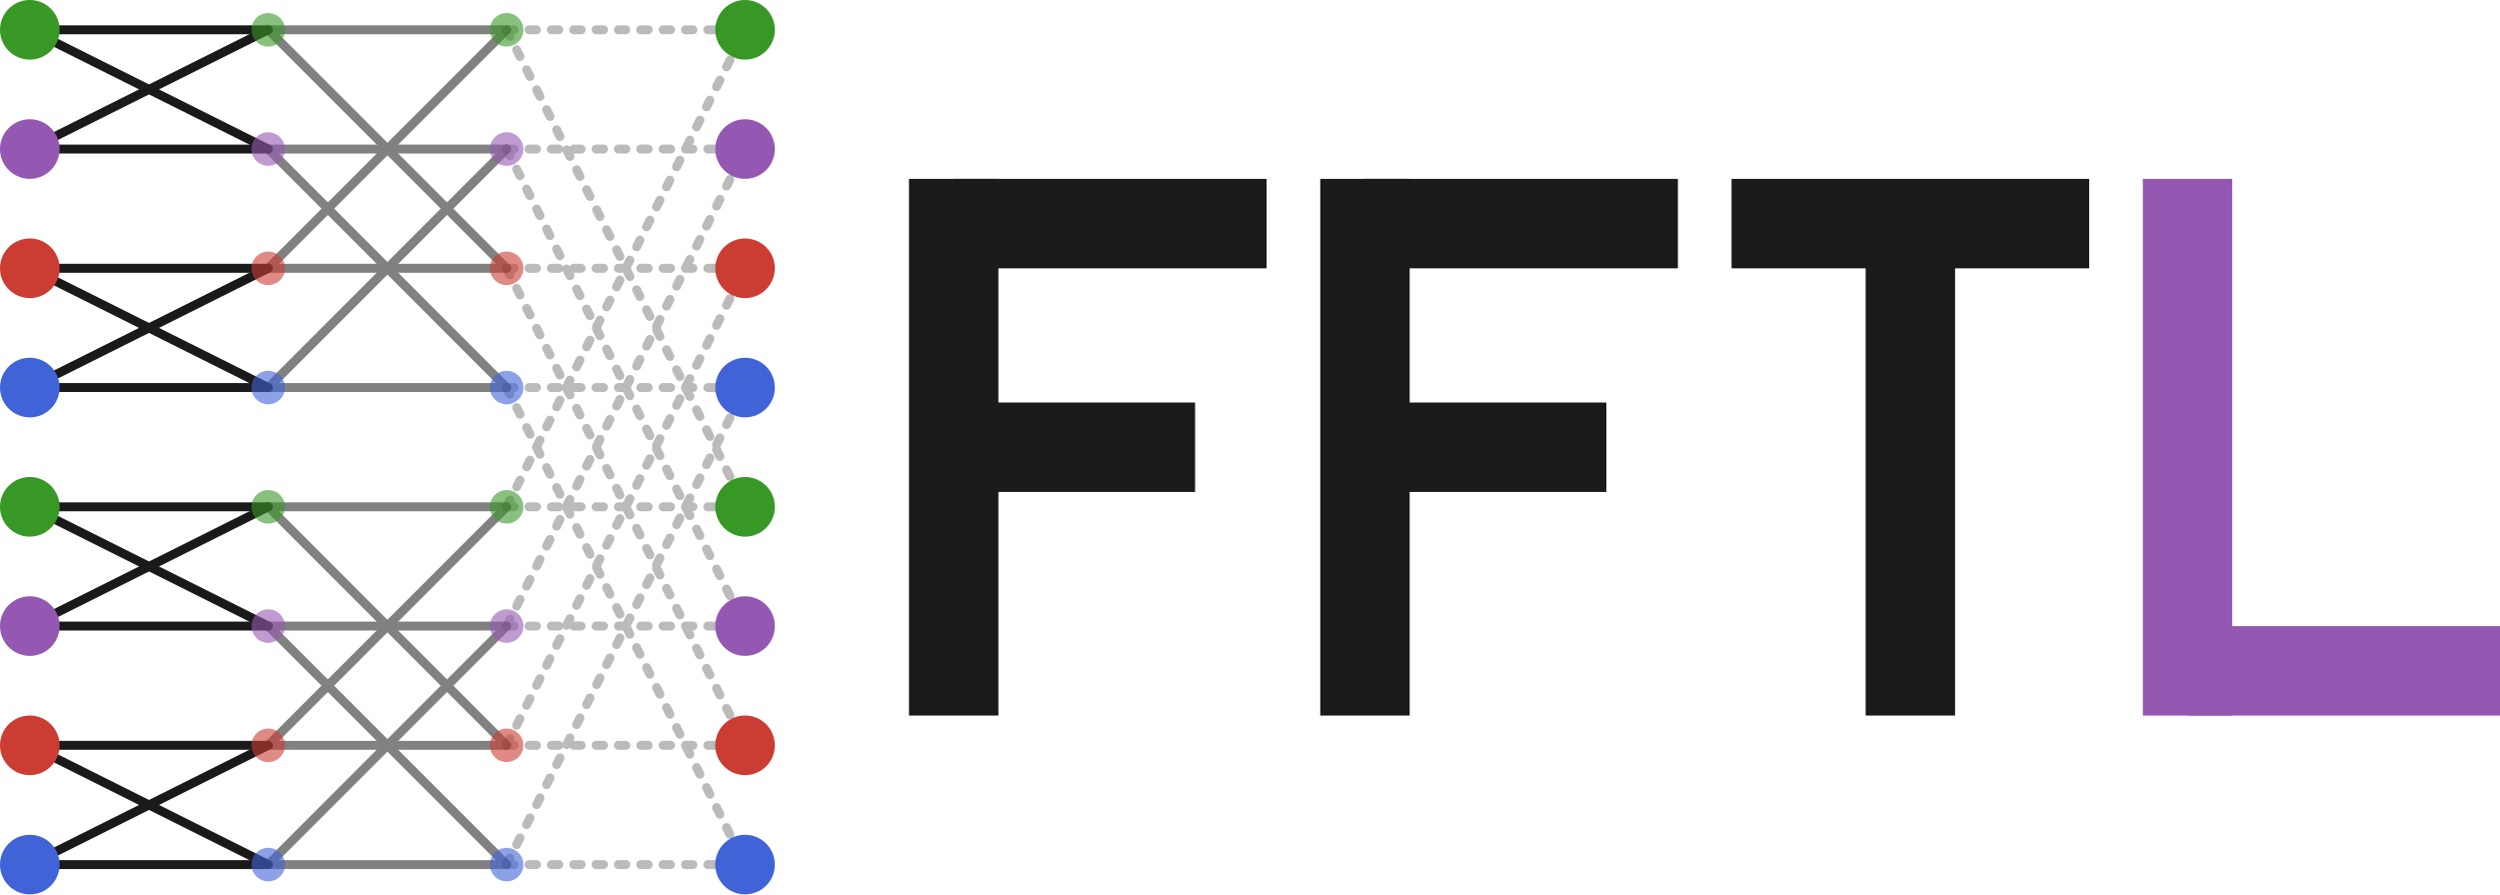
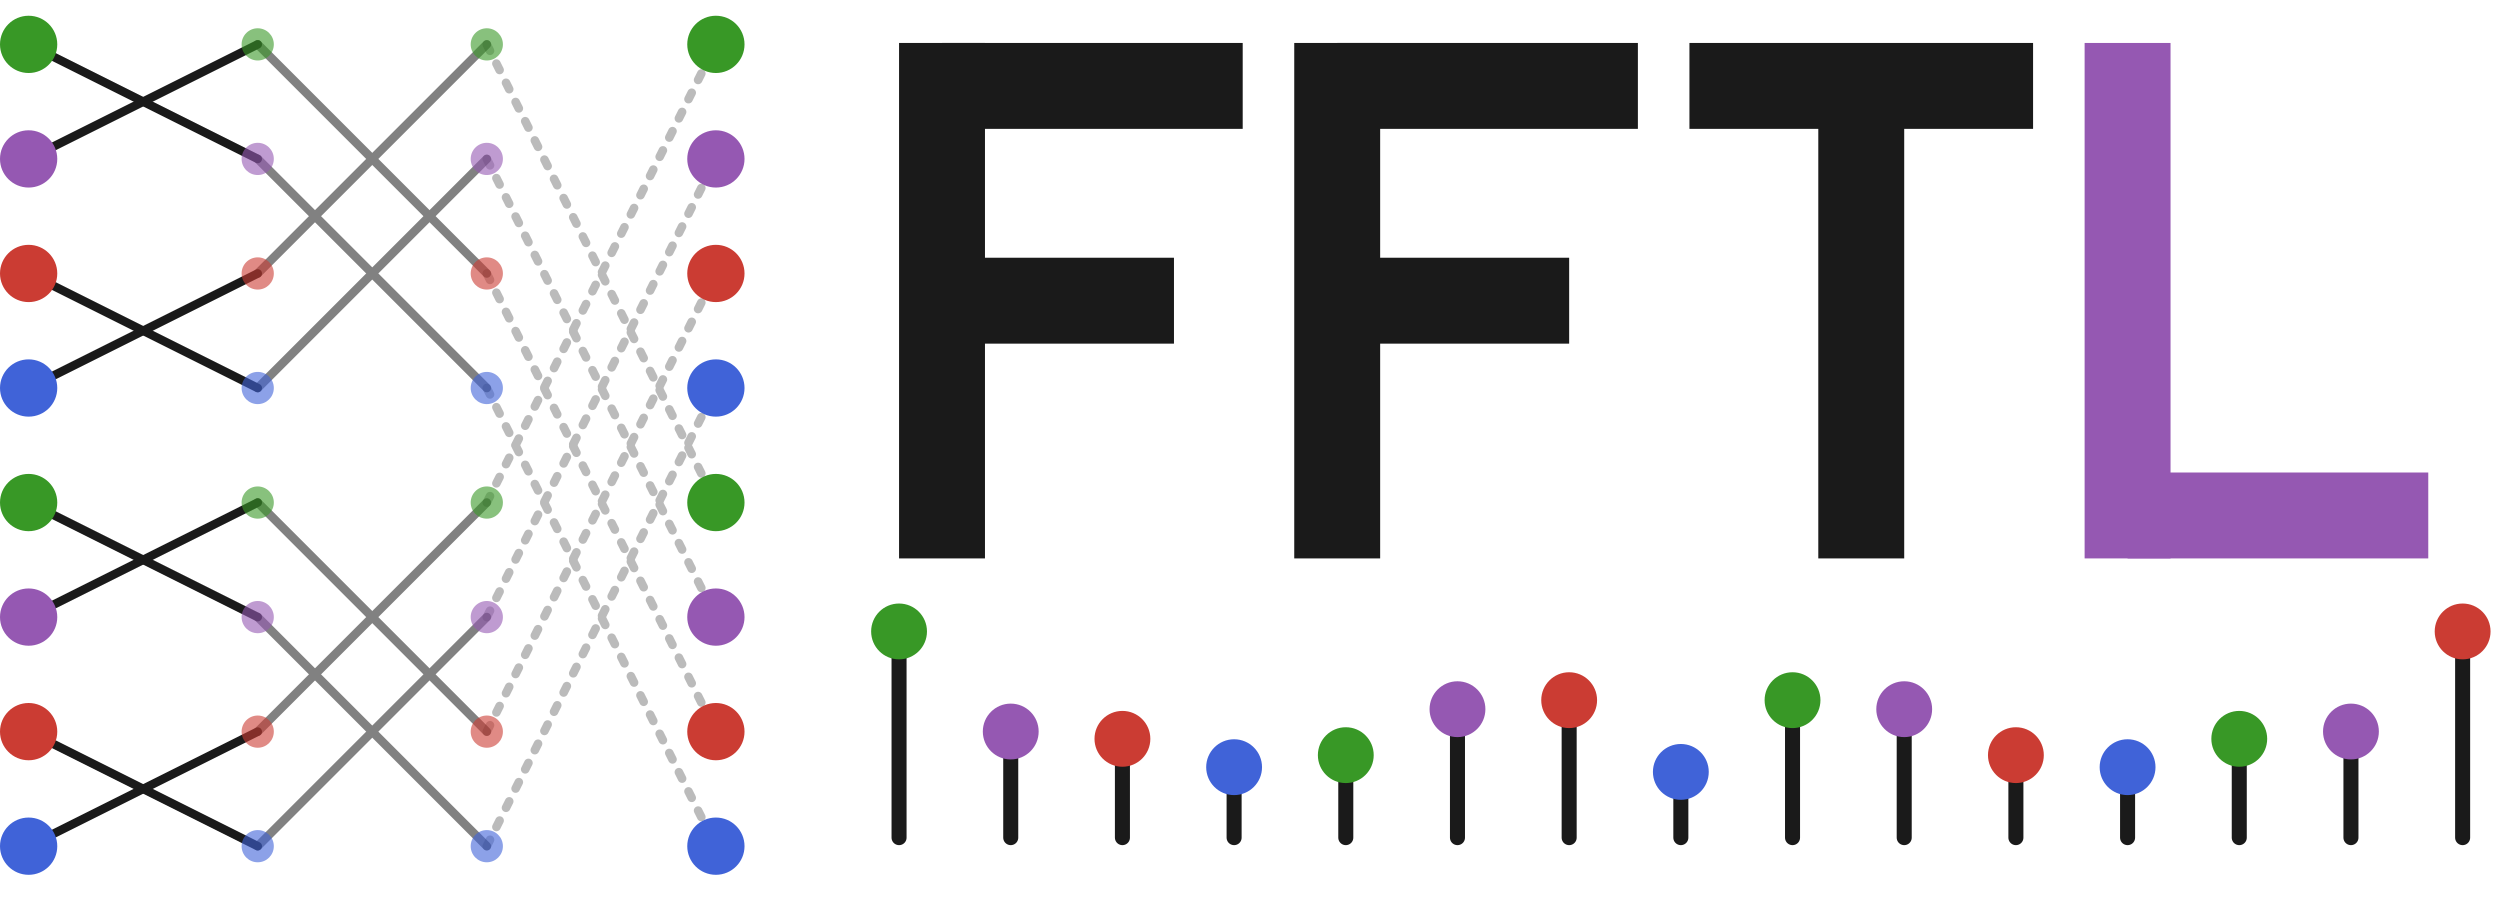
- <svg xmlns="http://www.w3.org/2000/svg" viewBox="0 0 559 200" width="559" height="200">
-   <g transform="translate(-30.00,-36.67) scale(0.8333)">
-     <g stroke="#1A1A1A" stroke-width="2.4" stroke-linecap="round" fill="none" opacity="1">
-       <line x1="44" y1="52" x2="108" y2="52" />
+ <svg xmlns="http://www.w3.org/2000/svg" viewBox="0 0 582 210" width="582" height="210">
+   <g transform="translate(-30,-33) scale(0.8333)">
+     <g stroke="#1A1A1A" stroke-width="2.4" stroke-linecap="round" fill="none" opacity="1.0">
      <line x1="44" y1="52" x2="108" y2="84" />
-       <line x1="44" y1="84" x2="108" y2="84" />
      <line x1="44" y1="84" x2="108" y2="52" />
-       <line x1="44" y1="116" x2="108" y2="116" />
      <line x1="44" y1="116" x2="108" y2="148" />
-       <line x1="44" y1="148" x2="108" y2="148" />
      <line x1="44" y1="148" x2="108" y2="116" />
-       <line x1="44" y1="180" x2="108" y2="180" />
      <line x1="44" y1="180" x2="108" y2="212" />
-       <line x1="44" y1="212" x2="108" y2="212" />
      <line x1="44" y1="212" x2="108" y2="180" />
-       <line x1="44" y1="244" x2="108" y2="244" />
      <line x1="44" y1="244" x2="108" y2="276" />
-       <line x1="44" y1="276" x2="108" y2="276" />
      <line x1="44" y1="276" x2="108" y2="244" />
    </g>
    <g stroke="#1A1A1A" stroke-width="2.4" stroke-linecap="round" fill="none" opacity="0.55">
-       <line x1="108" y1="52" x2="172" y2="52" />
      <line x1="108" y1="52" x2="172" y2="116" />
-       <line x1="108" y1="84" x2="172" y2="84" />
+       <line x1="108" y1="116" x2="172" y2="52" />
      <line x1="108" y1="84" x2="172" y2="148" />
-       <line x1="108" y1="116" x2="172" y2="116" />
-       <line x1="108" y1="116" x2="172" y2="52" />
-       <line x1="108" y1="148" x2="172" y2="148" />
      <line x1="108" y1="148" x2="172" y2="84" />
-       <line x1="108" y1="180" x2="172" y2="180" />
      <line x1="108" y1="180" x2="172" y2="244" />
-       <line x1="108" y1="212" x2="172" y2="212" />
+       <line x1="108" y1="244" x2="172" y2="180" />
      <line x1="108" y1="212" x2="172" y2="276" />
-       <line x1="108" y1="244" x2="172" y2="244" />
-       <line x1="108" y1="244" x2="172" y2="180" />
-       <line x1="108" y1="276" x2="172" y2="276" />
      <line x1="108" y1="276" x2="172" y2="212" />
    </g>
    <g stroke="#1A1A1A" stroke-width="2.4" stroke-linecap="round" fill="none" opacity="0.3" stroke-dasharray="2 4">
-       <line x1="172" y1="52" x2="236" y2="52" />
      <line x1="172" y1="52" x2="236" y2="180" />
-       <line x1="172" y1="84" x2="236" y2="84" />
+       <line x1="172" y1="180" x2="236" y2="52" />
      <line x1="172" y1="84" x2="236" y2="212" />
-       <line x1="172" y1="116" x2="236" y2="116" />
+       <line x1="172" y1="212" x2="236" y2="84" />
      <line x1="172" y1="116" x2="236" y2="244" />
-       <line x1="172" y1="148" x2="236" y2="148" />
+       <line x1="172" y1="244" x2="236" y2="116" />
      <line x1="172" y1="148" x2="236" y2="276" />
-       <line x1="172" y1="180" x2="236" y2="180" />
-       <line x1="172" y1="180" x2="236" y2="52" />
-       <line x1="172" y1="212" x2="236" y2="212" />
-       <line x1="172" y1="212" x2="236" y2="84" />
-       <line x1="172" y1="244" x2="236" y2="244" />
-       <line x1="172" y1="244" x2="236" y2="116" />
-       <line x1="172" y1="276" x2="236" y2="276" />
      <line x1="172" y1="276" x2="236" y2="148" />
    </g>
-     <circle cx="44" cy="52" r="8" fill="#389826" opacity="1" />
-     <circle cx="44" cy="84" r="8" fill="#9558B2" opacity="1" />
-     <circle cx="44" cy="116" r="8" fill="#CB3C33" opacity="1" />
-     <circle cx="44" cy="148" r="8" fill="#4063D8" opacity="1" />
-     <circle cx="44" cy="180" r="8" fill="#389826" opacity="1" />
-     <circle cx="44" cy="212" r="8" fill="#9558B2" opacity="1" />
-     <circle cx="44" cy="244" r="8" fill="#CB3C33" opacity="1" />
-     <circle cx="44" cy="276" r="8" fill="#4063D8" opacity="1" />
+     <circle cx="44" cy="52" r="8" fill="#389826" opacity="1.0" />
+     <circle cx="44" cy="84" r="8" fill="#9558B2" opacity="1.0" />
+     <circle cx="44" cy="116" r="8" fill="#CB3C33" opacity="1.0" />
+     <circle cx="44" cy="148" r="8" fill="#4063D8" opacity="1.0" />
+     <circle cx="44" cy="180" r="8" fill="#389826" opacity="1.0" />
+     <circle cx="44" cy="212" r="8" fill="#9558B2" opacity="1.0" />
+     <circle cx="44" cy="244" r="8" fill="#CB3C33" opacity="1.0" />
+     <circle cx="44" cy="276" r="8" fill="#4063D8" opacity="1.0" />
    <circle cx="108" cy="52" r="4.5" fill="#389826" opacity="0.6" />
    <circle cx="108" cy="84" r="4.5" fill="#9558B2" opacity="0.6" />
    <circle cx="108" cy="116" r="4.5" fill="#CB3C33" opacity="0.6" />
    <circle cx="108" cy="148" r="4.5" fill="#4063D8" opacity="0.6" />
    <circle cx="108" cy="180" r="4.5" fill="#389826" opacity="0.6" />
    <circle cx="108" cy="212" r="4.5" fill="#9558B2" opacity="0.6" />
    <circle cx="108" cy="244" r="4.5" fill="#CB3C33" opacity="0.6" />
    <circle cx="108" cy="276" r="4.5" fill="#4063D8" opacity="0.6" />
    <circle cx="172" cy="52" r="4.5" fill="#389826" opacity="0.6" />
    <circle cx="172" cy="84" r="4.5" fill="#9558B2" opacity="0.6" />
    <circle cx="172" cy="116" r="4.5" fill="#CB3C33" opacity="0.6" />
    <circle cx="172" cy="148" r="4.5" fill="#4063D8" opacity="0.6" />
    <circle cx="172" cy="180" r="4.5" fill="#389826" opacity="0.6" />
    <circle cx="172" cy="212" r="4.5" fill="#9558B2" opacity="0.6" />
    <circle cx="172" cy="244" r="4.5" fill="#CB3C33" opacity="0.6" />
    <circle cx="172" cy="276" r="4.5" fill="#4063D8" opacity="0.6" />
-     <circle cx="236" cy="52" r="8" fill="#389826" opacity="1" />
-     <circle cx="236" cy="84" r="8" fill="#9558B2" opacity="1" />
-     <circle cx="236" cy="116" r="8" fill="#CB3C33" opacity="1" />
-     <circle cx="236" cy="148" r="8" fill="#4063D8" opacity="1" />
-     <circle cx="236" cy="180" r="8" fill="#389826" opacity="1" />
-     <circle cx="236" cy="212" r="8" fill="#9558B2" opacity="1" />
-     <circle cx="236" cy="244" r="8" fill="#CB3C33" opacity="1" />
-     <circle cx="236" cy="276" r="8" fill="#4063D8" opacity="1" />
+     <circle cx="236" cy="52" r="8" fill="#389826" opacity="1.0" />
+     <circle cx="236" cy="84" r="8" fill="#9558B2" opacity="1.0" />
+     <circle cx="236" cy="116" r="8" fill="#CB3C33" opacity="1.0" />
+     <circle cx="236" cy="148" r="8" fill="#4063D8" opacity="1.0" />
+     <circle cx="236" cy="180" r="8" fill="#389826" opacity="1.0" />
+     <circle cx="236" cy="212" r="8" fill="#9558B2" opacity="1.0" />
+     <circle cx="236" cy="244" r="8" fill="#CB3C33" opacity="1.0" />
+     <circle cx="236" cy="276" r="8" fill="#4063D8" opacity="1.0" />
  </g>
-   <g transform="translate(203.33,40) scale(2.0)">
-     <g transform="translate(0,0)" stroke="#1A1A1A" fill="none" stroke-width="10" stroke-linejoin="miter">
+   <g transform="translate(209.3,10) scale(2.0)">
+     <g stroke="#1A1A1A" fill="none" stroke-width="10" stroke-linejoin="miter">
      <path d="M5 0 V60" />
      <path d="M5 5 H40" />
      <path d="M5 30 H32" />
    </g>
-     <g transform="translate(46,0)" stroke="#1A1A1A" fill="none" stroke-width="10" stroke-linejoin="miter">
-       <path d="M5 0 V60" />
-       <path d="M5 5 H40" />
-       <path d="M5 30 H32" />
+     <g transform="translate(46,0)">
+       <g stroke="#1A1A1A" fill="none" stroke-width="10" stroke-linejoin="miter">
+         <path d="M5 0 V60" />
+         <path d="M5 5 H40" />
+         <path d="M5 30 H32" />
+       </g>
    </g>
-     <g transform="translate(92,0)" stroke="#1A1A1A" fill="none" stroke-width="10" stroke-linejoin="miter">
-       <path d="M0 5 H40" />
-       <path d="M20 5 V60" />
+     <g transform="translate(92,0)">
+       <g stroke="#1A1A1A" fill="none" stroke-width="10" stroke-linejoin="miter">
+         <path d="M0 5 H40" />
+         <path d="M20 5 V60" />
+       </g>
    </g>
-     <g transform="translate(138,0)" stroke="#9558B2" fill="none" stroke-width="10" stroke-linejoin="miter">
-       <path d="M5 0 V60" />
-       <path d="M5 55 H40" />
+     <g transform="translate(138,0)">
+       <g stroke="#9558B2" fill="none" stroke-width="10" stroke-linejoin="miter">
+         <path d="M5 0 V60" />
+         <path d="M5 55 H40" />
+       </g>
    </g>
  </g>
+   <line x1="209.3" y1="195" x2="209.3" y2="147.0" stroke="#1A1A1A" stroke-width="3.5" stroke-linecap="round" />
+   <circle cx="209.3" cy="147.0" r="6.5" fill="#389826" />
+   <line x1="235.3" y1="195" x2="235.3" y2="170.3" stroke="#1A1A1A" stroke-width="3.5" stroke-linecap="round" />
+   <circle cx="235.3" cy="170.3" r="6.5" fill="#9558B2" />
+   <line x1="261.3" y1="195" x2="261.3" y2="172.0" stroke="#1A1A1A" stroke-width="3.5" stroke-linecap="round" />
+   <circle cx="261.3" cy="172.0" r="6.5" fill="#CB3C33" />
+   <line x1="287.3" y1="195" x2="287.3" y2="178.6" stroke="#1A1A1A" stroke-width="3.5" stroke-linecap="round" />
+   <circle cx="287.3" cy="178.6" r="6.5" fill="#4063D8" />
+   <line x1="313.3" y1="195" x2="313.3" y2="175.8" stroke="#1A1A1A" stroke-width="3.5" stroke-linecap="round" />
+   <circle cx="313.3" cy="175.8" r="6.5" fill="#389826" />
+   <line x1="339.3" y1="195" x2="339.3" y2="165.1" stroke="#1A1A1A" stroke-width="3.5" stroke-linecap="round" />
+   <circle cx="339.3" cy="165.1" r="6.5" fill="#9558B2" />
+   <line x1="365.3" y1="195" x2="365.3" y2="163.0" stroke="#1A1A1A" stroke-width="3.5" stroke-linecap="round" />
+   <circle cx="365.3" cy="163.0" r="6.5" fill="#CB3C33" />
+   <line x1="391.3" y1="195" x2="391.3" y2="179.7" stroke="#1A1A1A" stroke-width="3.5" stroke-linecap="round" />
+   <circle cx="391.3" cy="179.7" r="6.5" fill="#4063D8" />
+   <line x1="417.3" y1="195" x2="417.3" y2="163.0" stroke="#1A1A1A" stroke-width="3.5" stroke-linecap="round" />
+   <circle cx="417.3" cy="163.0" r="6.5" fill="#389826" />
+   <line x1="443.3" y1="195" x2="443.3" y2="165.1" stroke="#1A1A1A" stroke-width="3.5" stroke-linecap="round" />
+   <circle cx="443.3" cy="165.1" r="6.5" fill="#9558B2" />
+   <line x1="469.3" y1="195" x2="469.3" y2="175.8" stroke="#1A1A1A" stroke-width="3.5" stroke-linecap="round" />
+   <circle cx="469.3" cy="175.8" r="6.5" fill="#CB3C33" />
+   <line x1="495.3" y1="195" x2="495.3" y2="178.6" stroke="#1A1A1A" stroke-width="3.5" stroke-linecap="round" />
+   <circle cx="495.3" cy="178.6" r="6.5" fill="#4063D8" />
+   <line x1="521.3" y1="195" x2="521.3" y2="172.0" stroke="#1A1A1A" stroke-width="3.5" stroke-linecap="round" />
+   <circle cx="521.3" cy="172.0" r="6.5" fill="#389826" />
+   <line x1="547.3" y1="195" x2="547.3" y2="170.3" stroke="#1A1A1A" stroke-width="3.5" stroke-linecap="round" />
+   <circle cx="547.3" cy="170.3" r="6.5" fill="#9558B2" />
+   <line x1="573.3" y1="195" x2="573.3" y2="147.0" stroke="#1A1A1A" stroke-width="3.5" stroke-linecap="round" />
+   <circle cx="573.3" cy="147.0" r="6.5" fill="#CB3C33" />
</svg>
